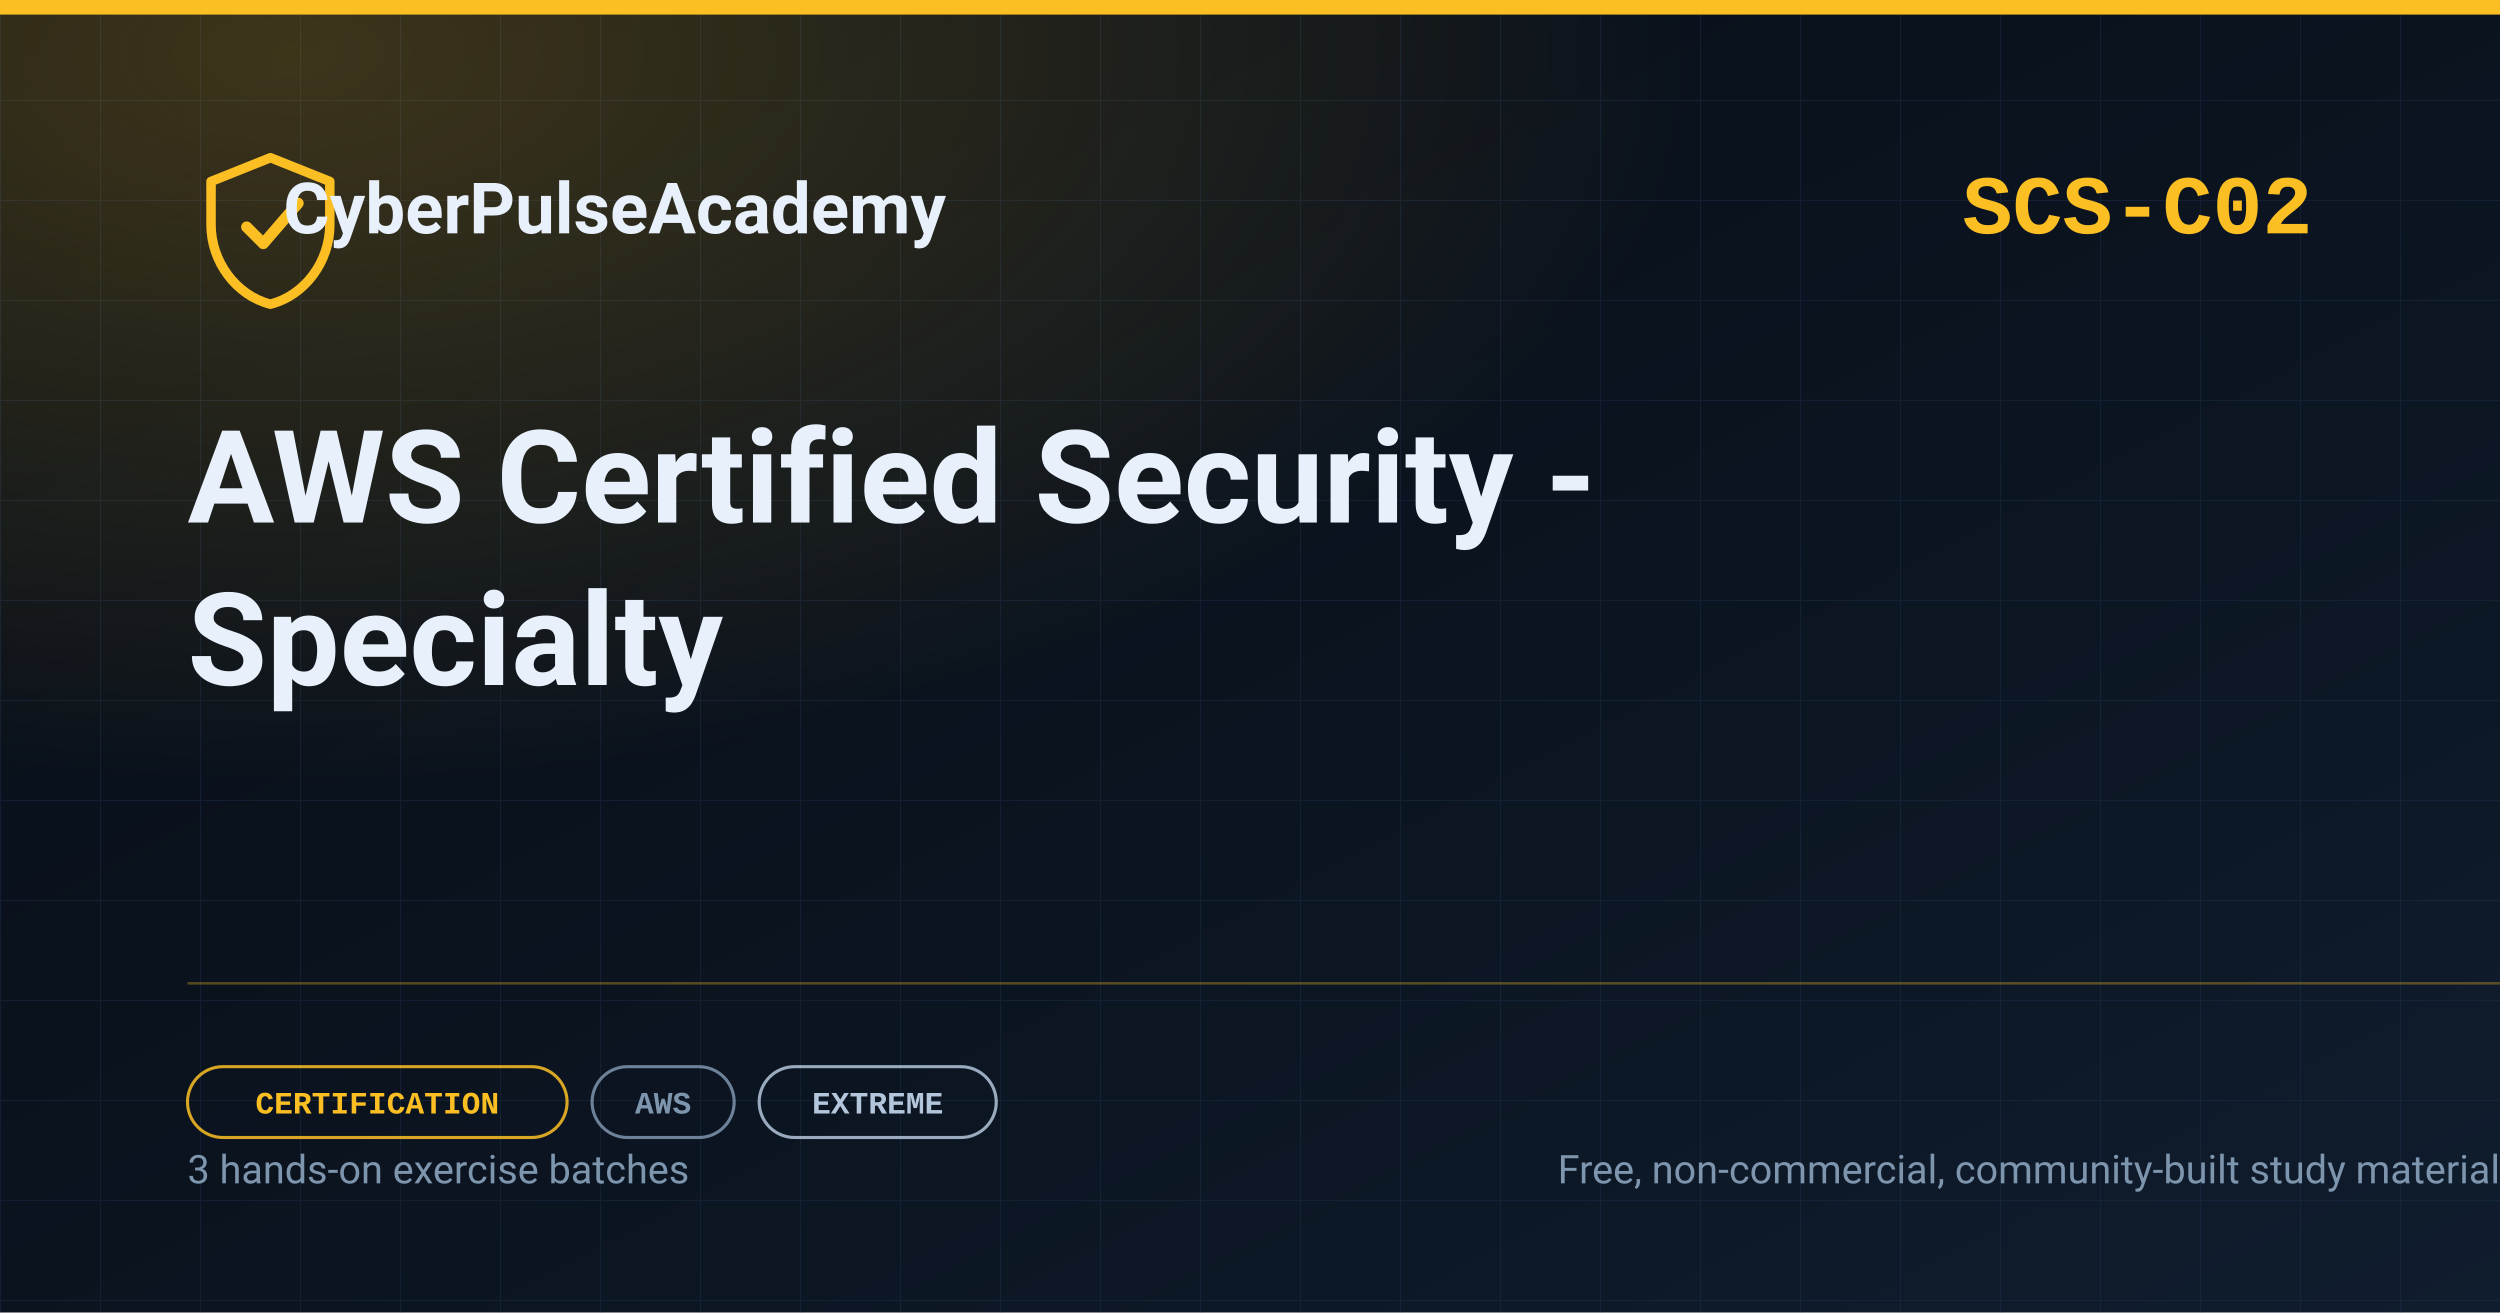
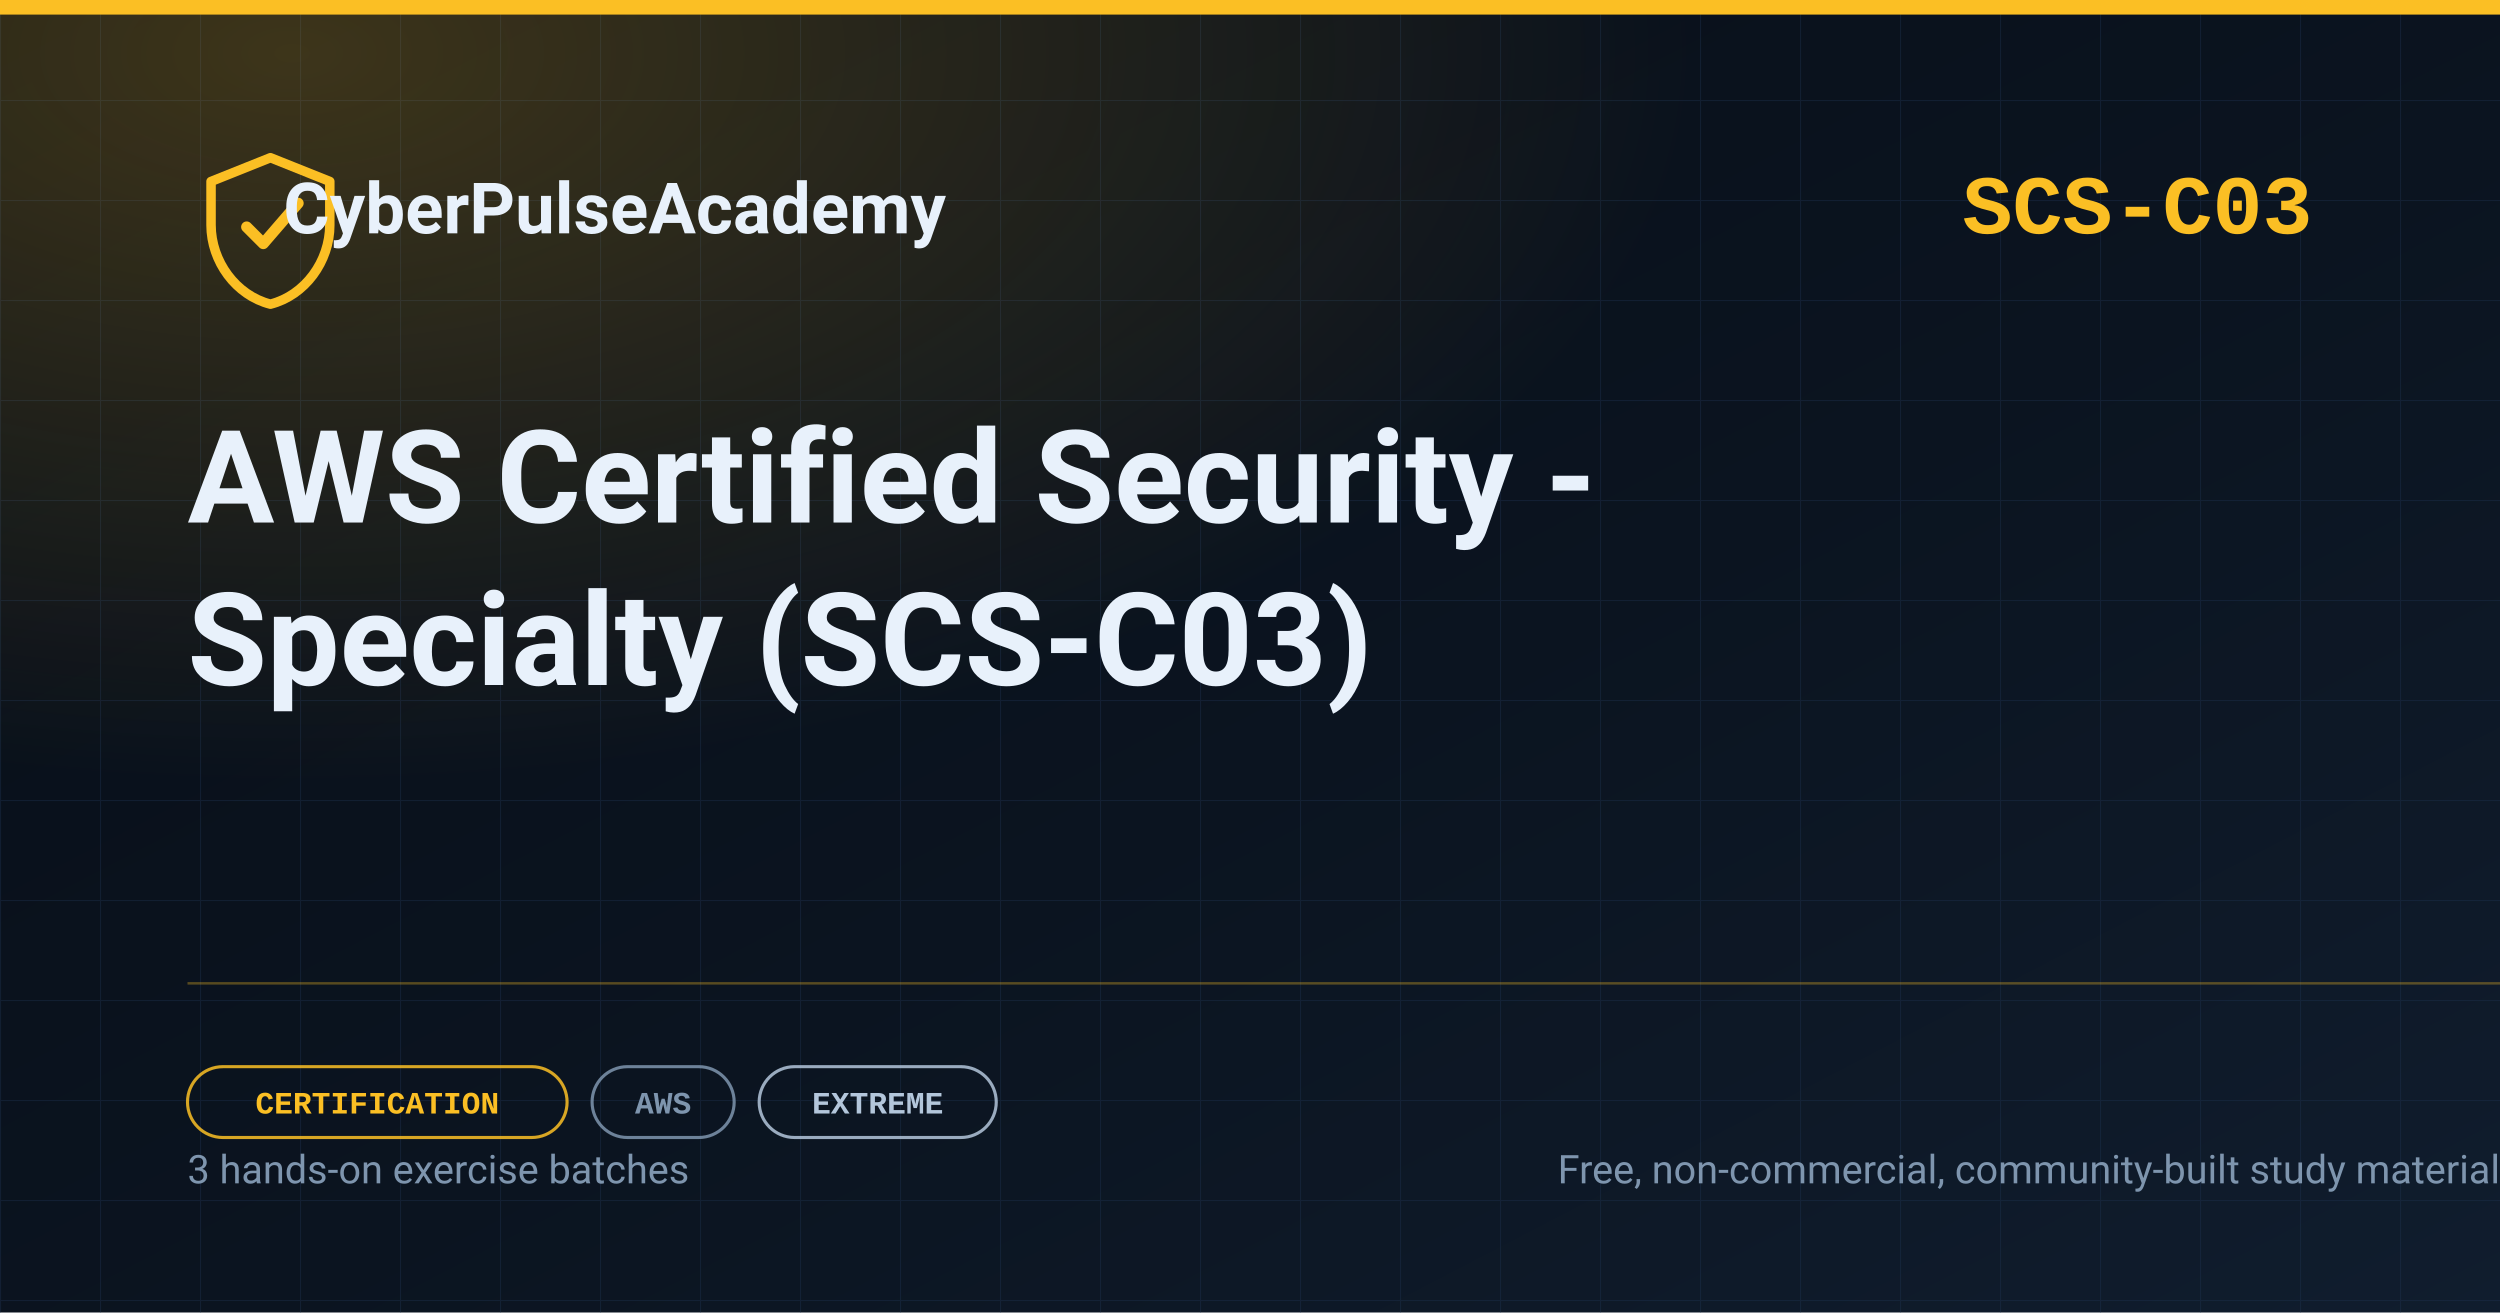
<svg xmlns="http://www.w3.org/2000/svg" width="1200" height="630" viewBox="0 0 1200 630" role="img" aria-label="CyberPulseAcademy study topic">
  <defs>
    <linearGradient id="cmOGBg" x1="0" y1="0" x2="1" y2="1">
      <stop offset="0%" stop-color="#070d16" />
      <stop offset="55%" stop-color="#0b1420" />
      <stop offset="100%" stop-color="#101d2e" />
    </linearGradient>
    <radialGradient id="cmOGGlow" cx="0.12" cy="0.04" r="0.9">
      <stop offset="0%" stop-color="#fbbf24" stop-opacity="0.22" />
      <stop offset="62%" stop-color="#fbbf24" stop-opacity="0" />
    </radialGradient>
    <pattern id="cmOGGrid" width="48" height="48" patternUnits="userSpaceOnUse">
      <path d="M48 0H0v48" fill="none" stroke="#1e3350" stroke-width="1" opacity="0.4" />
    </pattern>
  </defs>
  <rect width="1200" height="630" fill="url(#cmOGBg)" />
  <rect width="1200" height="630" fill="url(#cmOGGrid)" />
  <rect width="1200" height="630" fill="url(#cmOGGlow)" />
  <rect x="0" y="0" width="1200" height="7" fill="#fbbf24" />
  <g transform="translate(88,70) scale(1.9)">
    <path d="M22 3 7 9v11c0 9.2 6.3 17.8 15 20 8.7-2.2 15-10.8 15-20V9l-15-6z" fill="none" stroke="#fbbf24" stroke-width="2.4" stroke-linejoin="round" />
    <path d="M16 20.5l4.2 4.2L29 14.5" fill="none" stroke="#fbbf24" stroke-width="2.8" stroke-linecap="round" stroke-linejoin="round" />
  </g>
  <text x="136" y="112" font-family="system-ui,-apple-system,'Segoe UI',Roboto,Arial,sans-serif" font-size="34" font-weight="700" fill="#e8f1fb">CyberPulseAcademy</text>
-   <text x="1110.0" y="112.0" text-anchor="end" font-family="ui-monospace,SFMono-Regular,Menlo,Consolas,'Liberation Mono',monospace" font-size="40.0" font-weight="700" fill="#fbbf24">SCS-C02</text>
+   <text x="1110.0" y="112.0" text-anchor="end" font-family="ui-monospace,SFMono-Regular,Menlo,Consolas,'Liberation Mono',monospace" font-size="40.0" font-weight="700" fill="#fbbf24">SCS-C03</text>
  <text x="90.0" y="250.8" font-family="system-ui,-apple-system,'Segoe UI',Roboto,'Helvetica Neue',Arial,sans-serif" font-size="62.0" font-weight="700" fill="#e8f1fb">AWS Certified Security -</text>
-   <text x="90.0" y="328.8" font-family="system-ui,-apple-system,'Segoe UI',Roboto,'Helvetica Neue',Arial,sans-serif" font-size="62.0" font-weight="700" fill="#e8f1fb">Specialty</text>
+   <text x="90.0" y="328.8" font-family="system-ui,-apple-system,'Segoe UI',Roboto,'Helvetica Neue',Arial,sans-serif" font-size="62.0" font-weight="700" fill="#e8f1fb">Specialty (SCS-C03)</text>
  <line x1="90.0" y1="472.0" x2="1200" y2="472.0" stroke="#fbbf24" stroke-width="1.2" opacity="0.32" />
  <rect x="90.0" y="512.0" width="182.2" height="34.0" rx="17.0" fill="none" stroke="#fbbf24" stroke-width="1.5" opacity="0.85" />
  <text x="181.1" y="534.5" text-anchor="middle" font-family="ui-monospace,SFMono-Regular,Menlo,Consolas,'Liberation Mono',monospace" font-size="15.0" font-weight="700" fill="#fbbf24">CERTIFICATION</text>
  <rect x="284.2" y="512.0" width="68.2" height="34.0" rx="17.0" fill="none" stroke="#7e95ae" stroke-width="1.5" opacity="0.85" />
  <text x="318.3" y="534.5" text-anchor="middle" font-family="ui-monospace,SFMono-Regular,Menlo,Consolas,'Liberation Mono',monospace" font-size="15.0" font-weight="700" fill="#7e95ae">AWS</text>
  <rect x="364.4" y="512.0" width="113.8" height="34.0" rx="17.0" fill="none" stroke="#b3c6db" stroke-width="1.5" opacity="0.85" />
  <text x="421.3" y="534.5" text-anchor="middle" font-family="ui-monospace,SFMono-Regular,Menlo,Consolas,'Liberation Mono',monospace" font-size="15.0" font-weight="700" fill="#b3c6db">EXTREME</text>
  <text x="90.0" y="568.0" font-family="system-ui,-apple-system,'Segoe UI',Roboto,Arial,sans-serif" font-size="19" fill="#7e95ae">3 hands-on exercise batches</text>
  <text x="1200" y="568.0" text-anchor="end" font-family="system-ui,-apple-system,'Segoe UI',Roboto,Arial,sans-serif" font-size="19" fill="#7e95ae">Free, non-commercial, community-built study material</text>
</svg>
